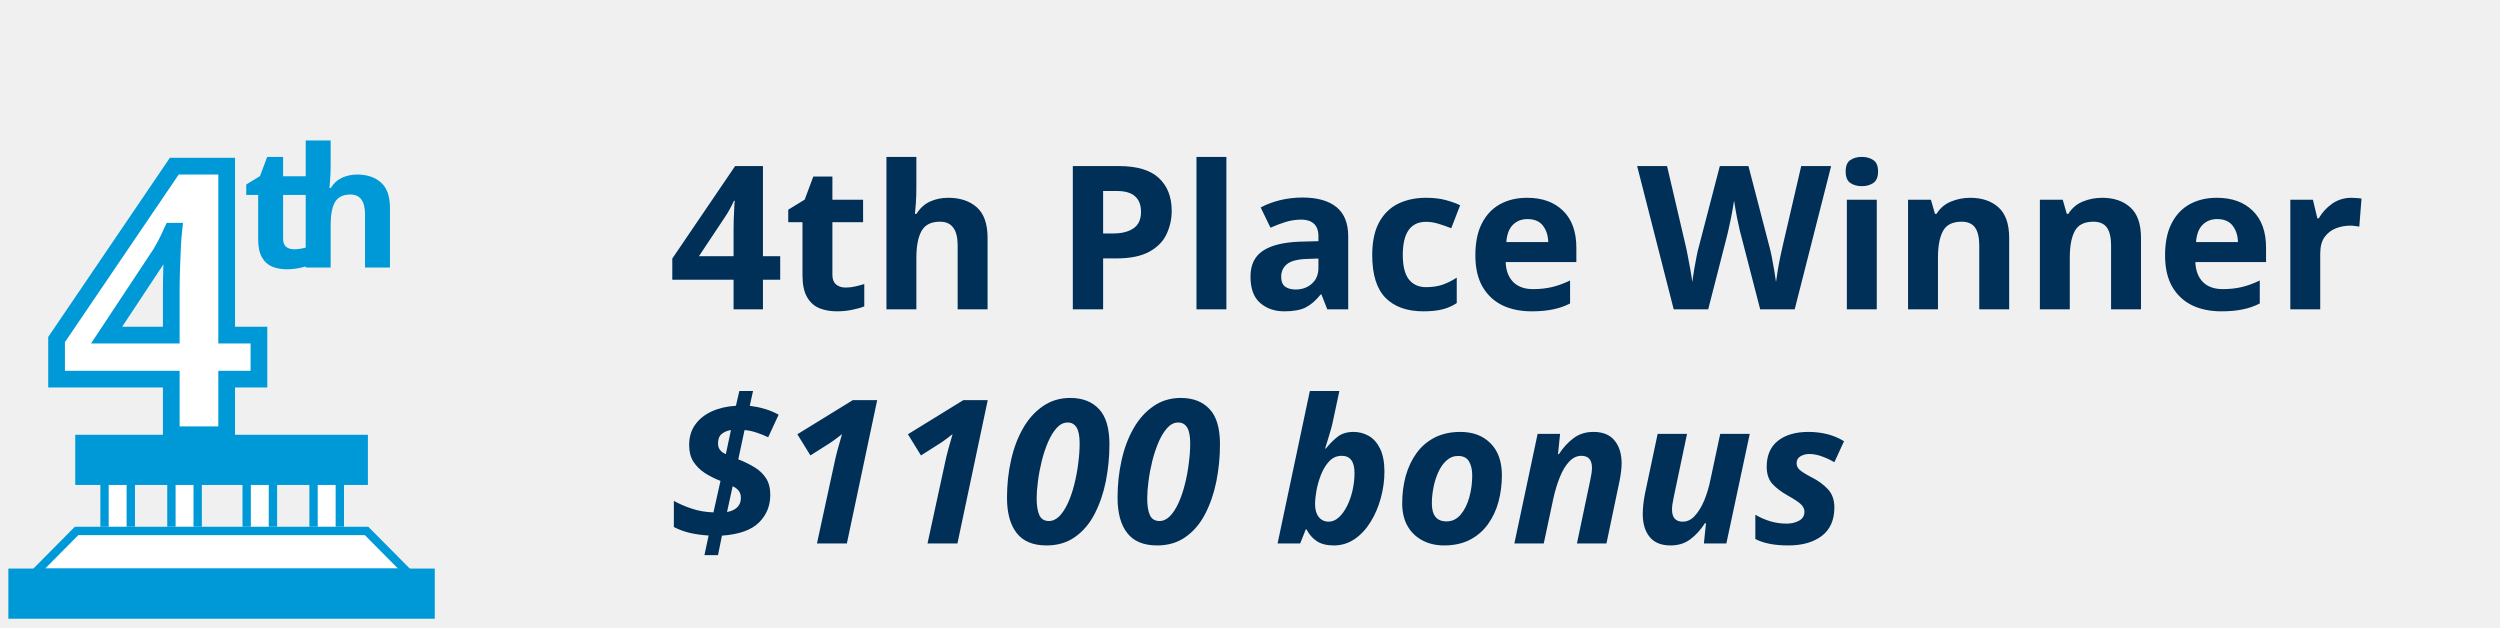
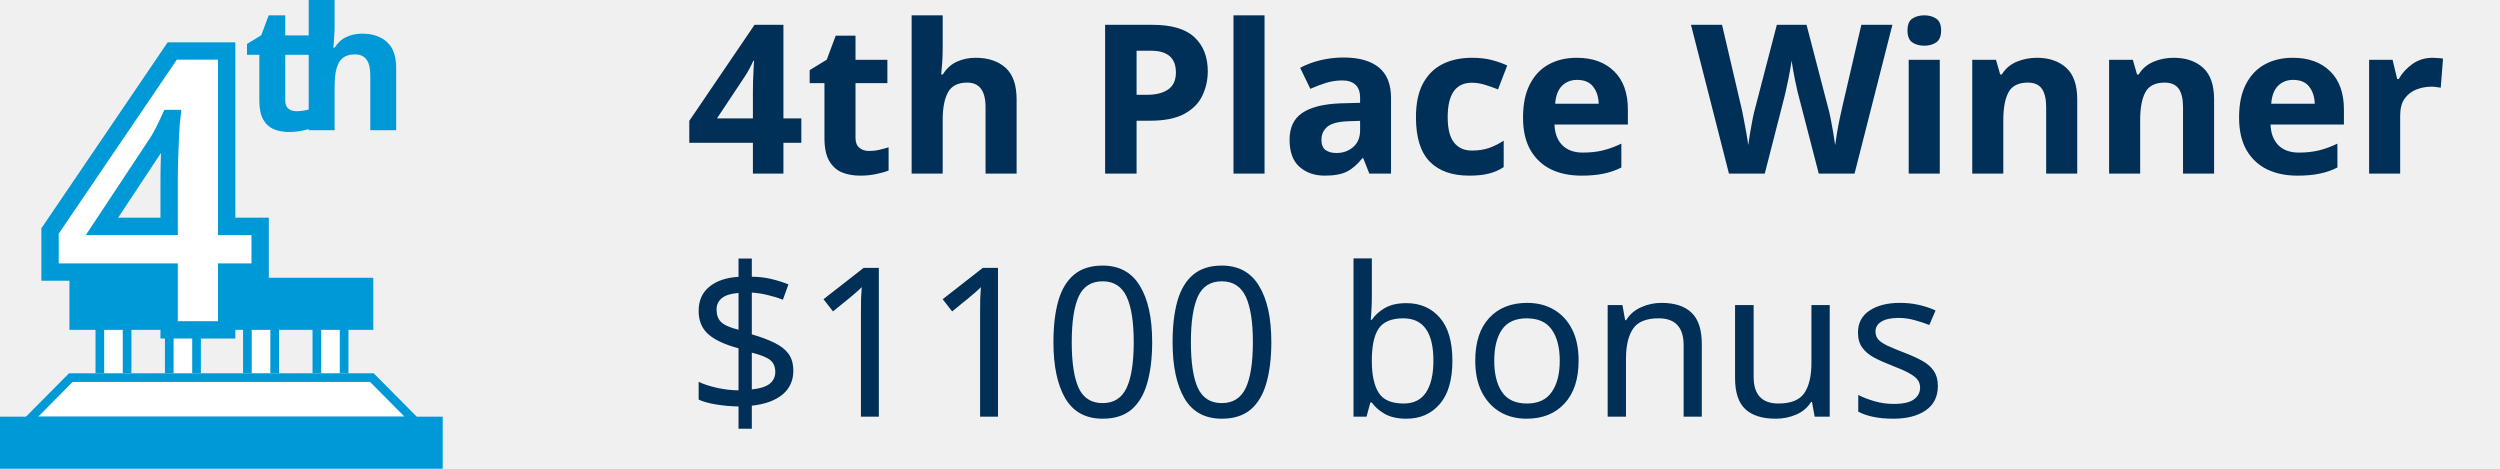
- <svg xmlns="http://www.w3.org/2000/svg" xmlns:xlink="http://www.w3.org/1999/xlink" width="299px" height="75px" viewBox="0 0 299 75" version="1.1">
+ <svg xmlns="http://www.w3.org/2000/svg" xmlns:xlink="http://www.w3.org/1999/xlink" width="288px" height="54px" viewBox="0 0 288 54" version="1.1">
  <defs>
    <rect id="path-1" x="11" y="39" width="4.143" height="11.33" />
    <rect id="path-2" x="19" y="39" width="4.143" height="11.33" />
    <rect id="path-3" x="28" y="39" width="4.143" height="11.33" />
    <rect id="path-4" x="36" y="39" width="4.143" height="11.33" />
    <polygon id="path-5" points="7.949 47 43.051 47 49 53 2 53" />
  </defs>
-   <g id="Symbols" stroke="none" stroke-width="1" fill="none" fill-rule="evenodd">
-     <g id="4th">
-       <g id="Group-10" transform="translate(1, 16)">
-         <g id="Rectangle-17-Copy-12">
-           <use fill="#FFFFFF" fill-rule="evenodd" xlink:href="#path-1" />
-           <rect stroke="#0099D8" stroke-width="1" x="11.5" y="39.5" width="3.143" height="10.33" />
+   <g id="MockUp" stroke="none" stroke-width="1" fill="none" fill-rule="evenodd">
+     <g id="Desktop-HD-Revised1116" transform="translate(-353, -4247)">
+       <g id="4th" transform="translate(352, 4227)">
+         <g id="Group-10" stroke-width="1" fill-rule="evenodd" transform="translate(1, 16)">
+           <g id="Rectangle-17-Copy-12">
+             <use fill="#FFFFFF" fill-rule="evenodd" xlink:href="#path-1" />
+             <rect stroke="#0099D8" stroke-width="1" x="11.5" y="39.5" width="3.143" height="10.33" />
+           </g>
+           <g id="Rectangle-17-Copy-13">
+             <use fill="#FFFFFF" fill-rule="evenodd" xlink:href="#path-2" />
+             <rect stroke="#0099D8" stroke-width="1" x="19.5" y="39.5" width="3.143" height="10.33" />
+           </g>
+           <g id="Rectangle-17-Copy-14">
+             <use fill="#FFFFFF" fill-rule="evenodd" xlink:href="#path-3" />
+             <rect stroke="#0099D8" stroke-width="1" x="28.5" y="39.5" width="3.143" height="10.33" />
+           </g>
+           <g id="Rectangle-17-Copy-15">
+             <use fill="#FFFFFF" fill-rule="evenodd" xlink:href="#path-4" />
+             <rect stroke="#0099D8" stroke-width="1" x="36.5" y="39.5" width="3.143" height="10.33" />
+           </g>
+           <g id="Rectangle-16-Copy-9">
+             <use fill="#FFFFFF" fill-rule="evenodd" xlink:href="#path-5" />
+             <path stroke="#0099D8" stroke-width="1" d="M8.158,47.5 L3.2,52.5 L47.8,52.5 L42.842,47.5 L8.158,47.5 Z" />
+           </g>
+           <rect id="Rectangle-16-Copy-10" fill="#0099D8" x="8" y="36" width="35" height="6" />
+           <text id="t" font-family="Gotham-Bold, Gotham" font-size="20" font-weight="bold" fill="#0099D8">
+             <tspan x="28" y="19">t</tspan>
+           </text>
+           <text id="h" font-family="Gotham-Bold, Gotham" font-size="20" font-weight="bold" fill="#0099D8">
+             <tspan x="34" y="19">h</tspan>
+           </text>
+           <text id="4" stroke="#0099D8" stroke-width="2" font-family="Gotham-Bold, Gotham" font-size="45" font-weight="bold" fill="#FFFFFF">
+             <tspan x="5" y="42">4</tspan>
+           </text>
+           <rect id="Rectangle-16-Copy-11" fill="#0099D8" x="0" y="52" width="51" height="6" />
        </g>
-         <g id="Rectangle-17-Copy-13">
-           <use fill="#FFFFFF" fill-rule="evenodd" xlink:href="#path-2" />
-           <rect stroke="#0099D8" stroke-width="1" x="19.5" y="39.5" width="3.143" height="10.33" />
-         </g>
-         <g id="Rectangle-17-Copy-14">
-           <use fill="#FFFFFF" fill-rule="evenodd" xlink:href="#path-3" />
-           <rect stroke="#0099D8" stroke-width="1" x="28.5" y="39.5" width="3.143" height="10.33" />
-         </g>
-         <g id="Rectangle-17-Copy-15">
-           <use fill="#FFFFFF" fill-rule="evenodd" xlink:href="#path-4" />
-           <rect stroke="#0099D8" stroke-width="1" x="36.5" y="39.5" width="3.143" height="10.33" />
-         </g>
-         <g id="Rectangle-16-Copy-9">
-           <use fill="#FFFFFF" fill-rule="evenodd" xlink:href="#path-5" />
-           <path stroke="#0099D8" stroke-width="1" d="M8.158,47.5 L3.2,52.5 L47.8,52.5 L42.842,47.5 L8.158,47.5 Z" />
-         </g>
-         <rect id="Rectangle-16-Copy-10" fill="#0099D8" x="8" y="36" width="35" height="6" />
-         <text id="t" font-family="Gotham-Bold, Gotham" font-size="20" font-weight="bold" fill="#0099D8">
-           <tspan x="28" y="16">t</tspan>
+         <text id="4th-Place-Winner-$11" font-family="Gotham-Bold, Gotham" font-size="24" font-weight="bold" line-spacing="28" fill="#003057">
+           <tspan x="80" y="40">4th Place Winner</tspan>
+           <tspan x="80" y="68" font-family="Gotham-Book, Gotham" font-weight="300">$1100 bonus</tspan>
        </text>
-         <text id="h" font-family="Gotham-Bold, Gotham" font-size="20" font-weight="bold" fill="#0099D8">
-           <tspan x="34" y="16">h</tspan>
-         </text>
-         <text id="4" stroke="#0099D8" stroke-width="2" font-family="Gotham-Bold, Gotham" font-size="45" font-weight="bold" fill="#FFFFFF">
-           <tspan x="5" y="36">4</tspan>
-         </text>
-         <rect id="Rectangle-16-Copy-11" fill="#0099D8" x="0" y="52" width="51" height="6" />
      </g>
-       <text id="4th-Place-Winner-$11" font-family="Gotham-Bold, Gotham" font-size="24" font-weight="bold" line-spacing="28" fill="#003057">
-         <tspan x="80" y="37">4th Place Winner</tspan>
-         <tspan x="80" y="65" font-family="Gotham-BoldItalic, Gotham" font-style="italic">$1100 bonus</tspan>
-       </text>
    </g>
  </g>
</svg>
